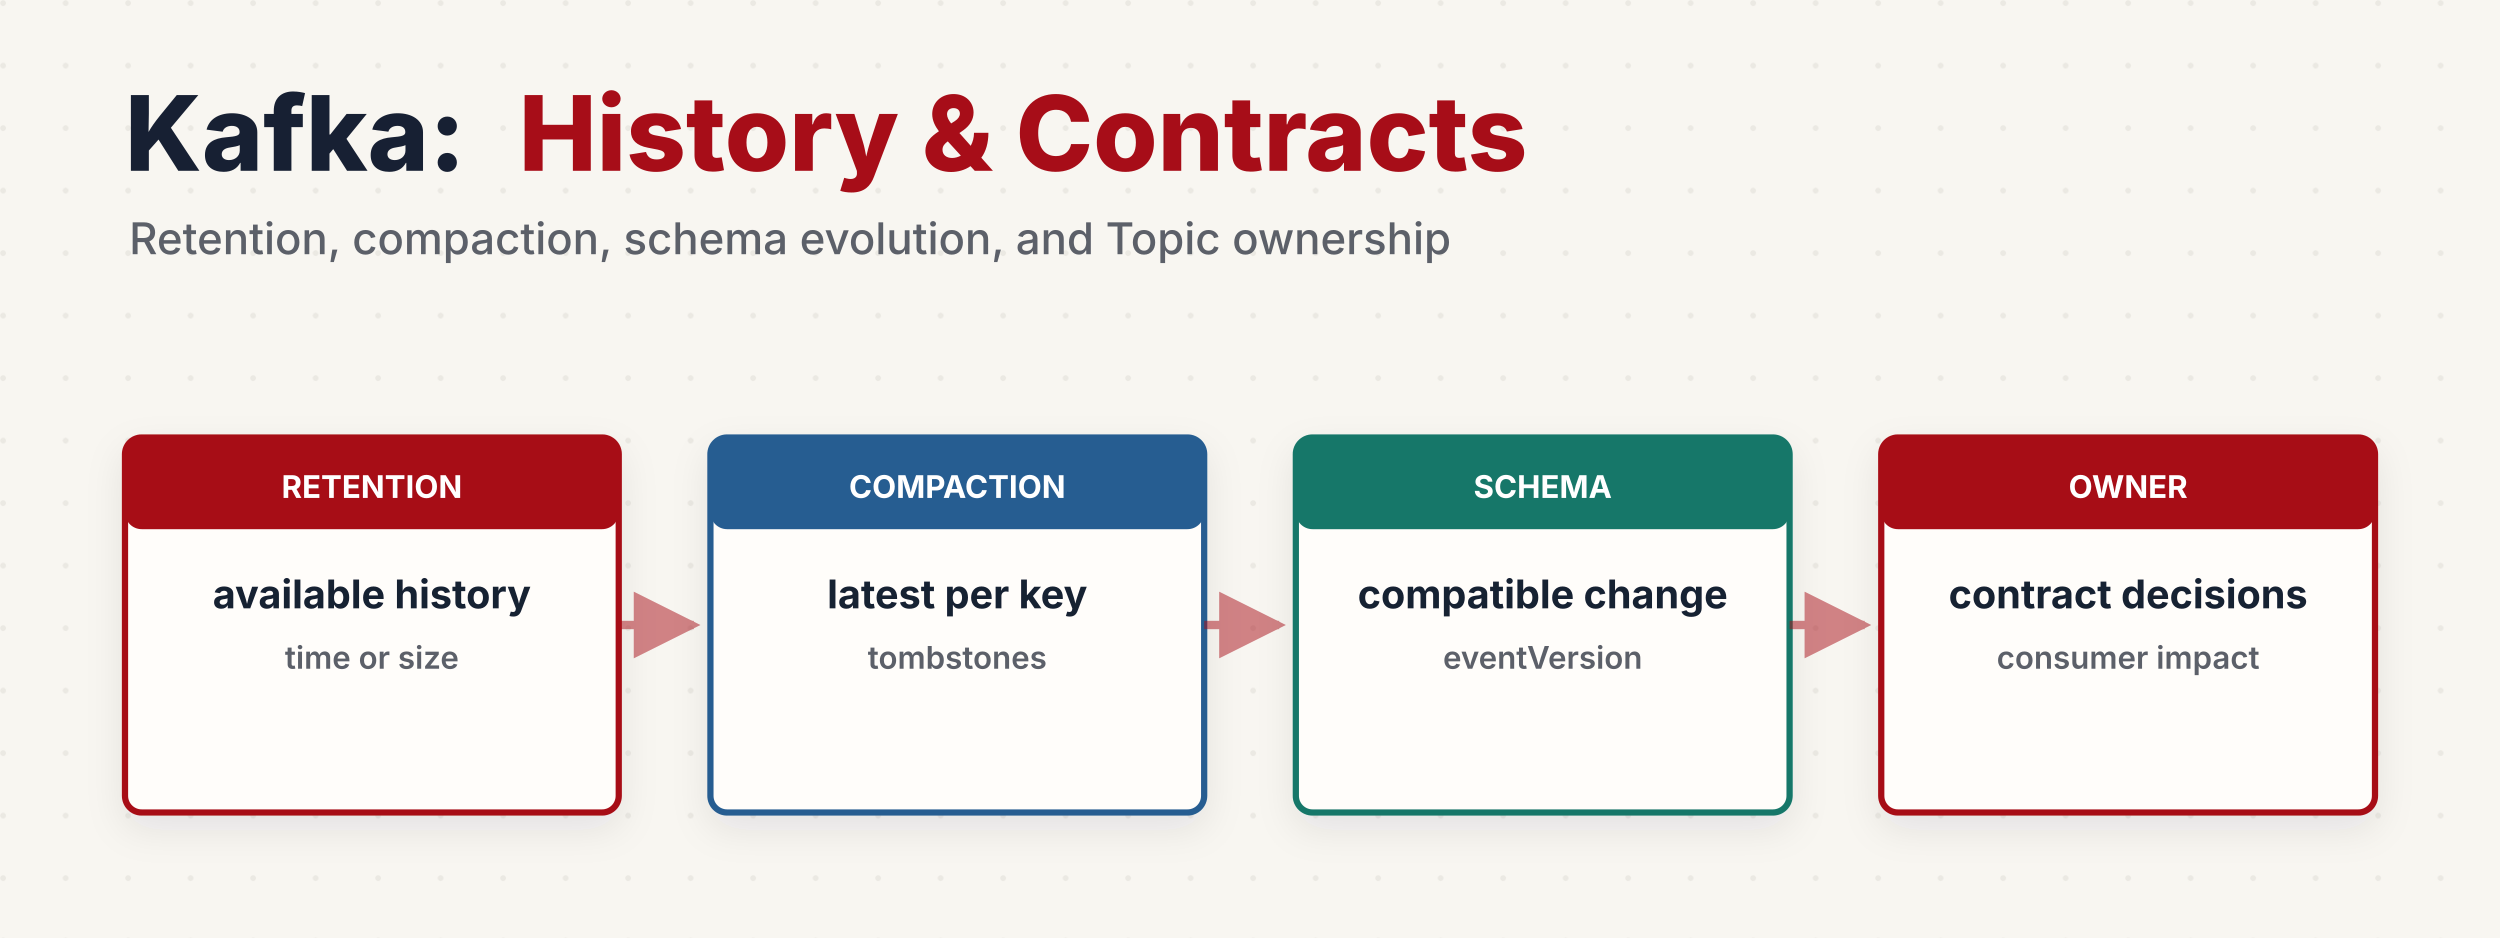
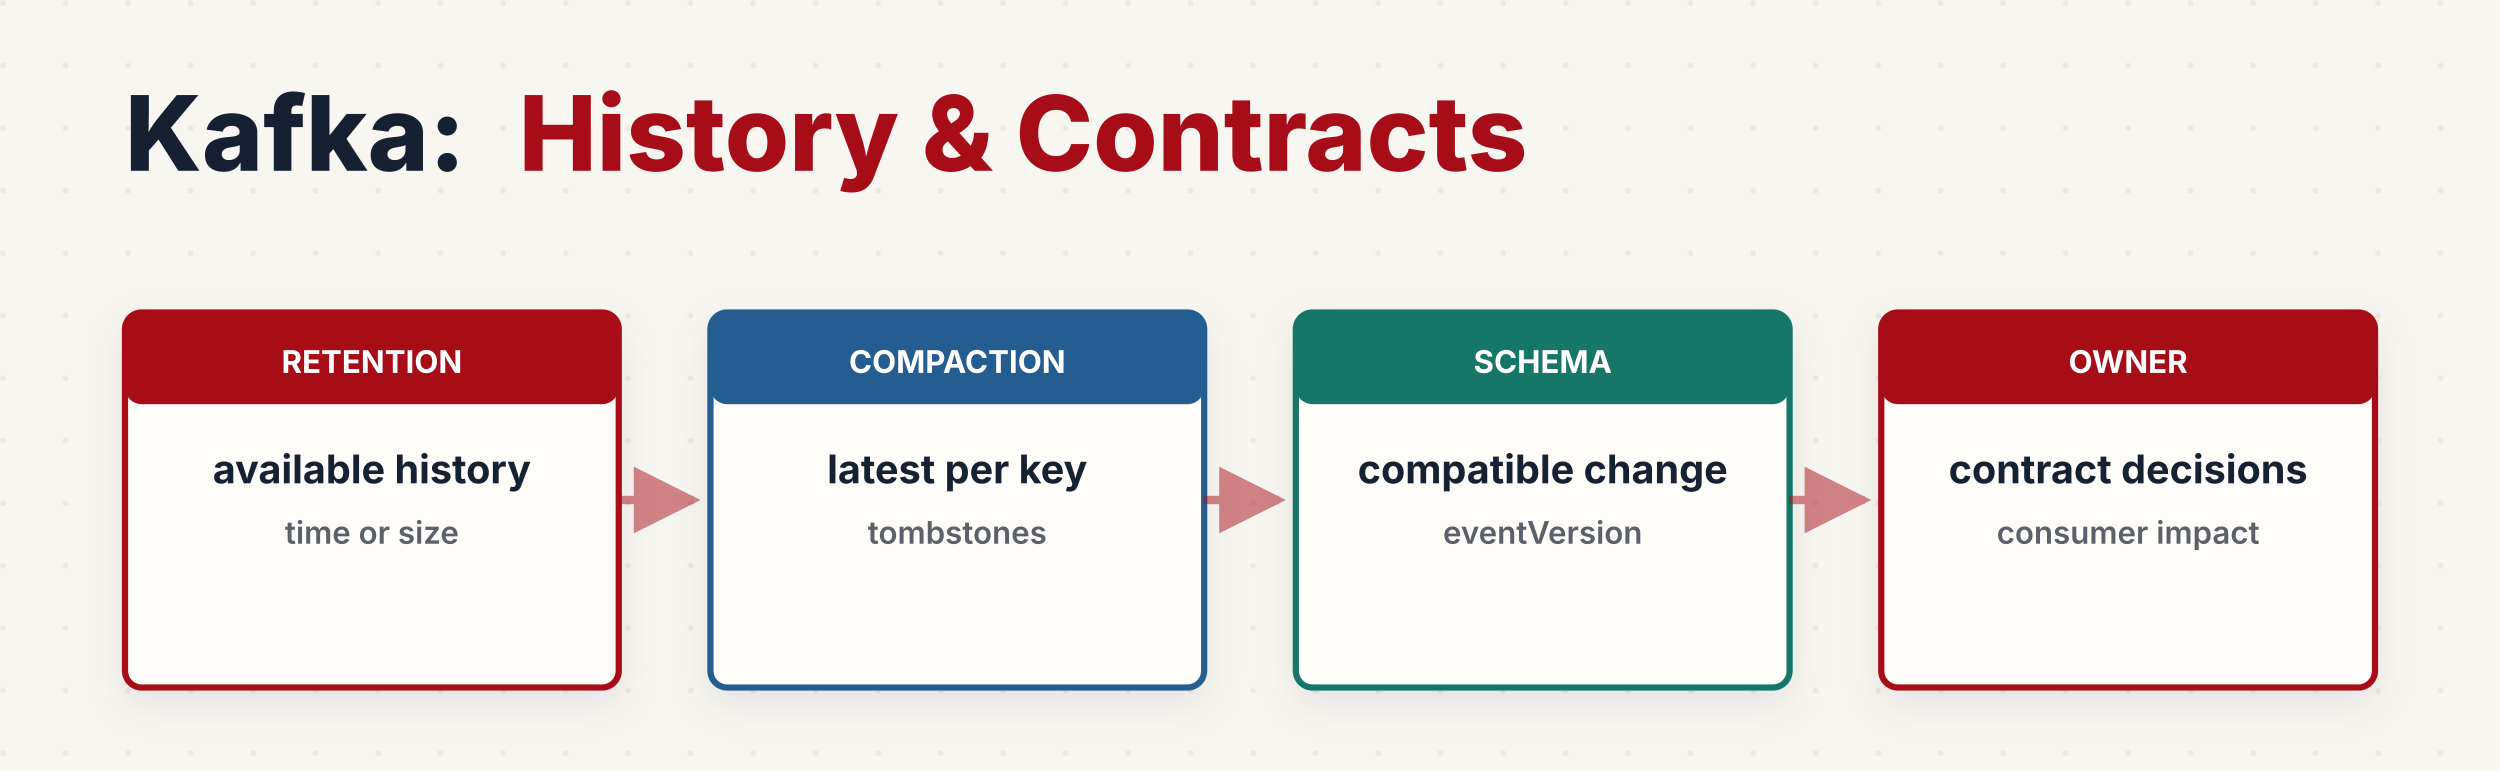
- <svg xmlns="http://www.w3.org/2000/svg" width="960" height="360" viewBox="0 0 1200 450" role="img" aria-labelledby="title desc">
+ <svg xmlns="http://www.w3.org/2000/svg" width="960" height="296" viewBox="0 0 1200 370" role="img" aria-labelledby="title desc">
  <defs>
    <pattern id="grid" width="30" height="30" patternUnits="userSpaceOnUse">
      <circle cx="1.5" cy="1.5" r="1.4" fill="#d9d6cf" opacity=".42" />
    </pattern>
    <filter id="shadow" x="-20%" y="-20%" width="140%" height="140%">
      <feDropShadow dx="0" dy="7" stdDeviation="9" flood-color="#172033" flood-opacity=".08" />
    </filter>
    <marker id="arrow" viewBox="0 0 10 10" refX="9" refY="5" markerWidth="8" markerHeight="8" orient="auto">
      <path d="M0 0 10 5 0 10Z" fill="#a70d18" />
    </marker>
    <marker id="arrowBlue" viewBox="0 0 10 10" refX="9" refY="5" markerWidth="8" markerHeight="8" orient="auto">
      <path d="M0 0 10 5 0 10Z" fill="#275d91" />
    </marker>
    <marker id="arrowGreen" viewBox="0 0 10 10" refX="9" refY="5" markerWidth="8" markerHeight="8" orient="auto">
      <path d="M0 0 10 5 0 10Z" fill="#187769" />
    </marker>
  </defs>
  <rect width="1200" height="800" fill="#f8f6f1" />
  <rect width="1200" height="800" fill="url(#grid)" />
  <g font-family="Inter,ui-sans-serif,system-ui,-apple-system,'Segoe UI',sans-serif">
    <text x="60" y="82" text-anchor="start" fill="#172033" font-size="50" font-weight="760">Kafka: </text>
    <text x="249" y="82" text-anchor="start" fill="#a70d18" font-size="50" font-weight="760">History &amp; Contracts</text>
-     <text x="62" y="122" text-anchor="start" fill="#5c6069" font-size="21" font-weight="500">Retention, compaction, schema evolution, and Topic ownership</text>
-     <g filter="url(#shadow)">
-       <rect x="60" y="210" width="237" height="180" rx="8" fill="#fffdfa" stroke="#a70d18" stroke-width="3" />
-       <rect x="60" y="210" width="237" height="44" rx="8" fill="#a70d18" />
-       <text x="178.5" y="239" text-anchor="middle" fill="#fff" font-size="15" font-weight="750">RETENTION</text>
-       <text x="178.5" y="292" text-anchor="middle" fill="#172033" font-size="19" font-weight="720">available history</text>
-       <text x="178.5" y="321" text-anchor="middle" fill="#5c6069" font-size="15" font-weight="600">time or size</text>
-     </g>
-     <line x1="297" y1="300" x2="333" y2="300" stroke="#a70d18" stroke-width="4" opacity="0.5" marker-end="url(#arrow)" />
-     <g filter="url(#shadow)">
-       <rect x="341" y="210" width="237" height="180" rx="8" fill="#fffdfa" stroke="#275d91" stroke-width="3" />
-       <rect x="341" y="210" width="237" height="44" rx="8" fill="#275d91" />
-       <text x="459.5" y="239" text-anchor="middle" fill="#fff" font-size="15" font-weight="750">COMPACTION</text>
-       <text x="459.5" y="292" text-anchor="middle" fill="#172033" font-size="19" font-weight="720">latest per key</text>
-       <text x="459.5" y="321" text-anchor="middle" fill="#5c6069" font-size="15" font-weight="600">tombstones</text>
-     </g>
-     <line x1="578" y1="300" x2="614" y2="300" stroke="#a70d18" stroke-width="4" opacity="0.5" marker-end="url(#arrow)" />
-     <g filter="url(#shadow)">
-       <rect x="622" y="210" width="237" height="180" rx="8" fill="#fffdfa" stroke="#187769" stroke-width="3" />
-       <rect x="622" y="210" width="237" height="44" rx="8" fill="#187769" />
-       <text x="740.5" y="239" text-anchor="middle" fill="#fff" font-size="15" font-weight="750">SCHEMA</text>
-       <text x="740.5" y="292" text-anchor="middle" fill="#172033" font-size="19" font-weight="720">compatible change</text>
-       <text x="740.5" y="321" text-anchor="middle" fill="#5c6069" font-size="15" font-weight="600">eventVersion</text>
-     </g>
-     <line x1="859" y1="300" x2="895" y2="300" stroke="#a70d18" stroke-width="4" opacity="0.5" marker-end="url(#arrow)" />
-     <g filter="url(#shadow)">
-       <rect x="903" y="210" width="237" height="180" rx="8" fill="#fffdfa" stroke="#a70d18" stroke-width="3" />
-       <rect x="903" y="210" width="237" height="44" rx="8" fill="#a70d18" />
-       <text x="1021.5" y="239" text-anchor="middle" fill="#fff" font-size="15" font-weight="750">OWNER</text>
-       <text x="1021.5" y="292" text-anchor="middle" fill="#172033" font-size="19" font-weight="720">contract decisions</text>
-       <text x="1021.5" y="321" text-anchor="middle" fill="#5c6069" font-size="15" font-weight="600">consumer impact</text>
+     <g transform="translate(0 -60)">
+       <g filter="url(#shadow)">
+         <rect x="60" y="210" width="237" height="180" rx="8" fill="#fffdfa" stroke="#a70d18" stroke-width="3" />
+         <rect x="60" y="210" width="237" height="44" rx="8" fill="#a70d18" />
+         <text x="178.5" y="239" text-anchor="middle" fill="#fff" font-size="15" font-weight="750">RETENTION</text>
+         <text x="178.5" y="292" text-anchor="middle" fill="#172033" font-size="19" font-weight="720">available history</text>
+         <text x="178.5" y="321" text-anchor="middle" fill="#5c6069" font-size="15" font-weight="600">time or size</text>
+       </g>
+       <line x1="297" y1="300" x2="333" y2="300" stroke="#a70d18" stroke-width="4" opacity="0.5" marker-end="url(#arrow)" />
+       <g filter="url(#shadow)">
+         <rect x="341" y="210" width="237" height="180" rx="8" fill="#fffdfa" stroke="#275d91" stroke-width="3" />
+         <rect x="341" y="210" width="237" height="44" rx="8" fill="#275d91" />
+         <text x="459.5" y="239" text-anchor="middle" fill="#fff" font-size="15" font-weight="750">COMPACTION</text>
+         <text x="459.5" y="292" text-anchor="middle" fill="#172033" font-size="19" font-weight="720">latest per key</text>
+         <text x="459.5" y="321" text-anchor="middle" fill="#5c6069" font-size="15" font-weight="600">tombstones</text>
+       </g>
+       <line x1="578" y1="300" x2="614" y2="300" stroke="#a70d18" stroke-width="4" opacity="0.5" marker-end="url(#arrow)" />
+       <g filter="url(#shadow)">
+         <rect x="622" y="210" width="237" height="180" rx="8" fill="#fffdfa" stroke="#187769" stroke-width="3" />
+         <rect x="622" y="210" width="237" height="44" rx="8" fill="#187769" />
+         <text x="740.5" y="239" text-anchor="middle" fill="#fff" font-size="15" font-weight="750">SCHEMA</text>
+         <text x="740.5" y="292" text-anchor="middle" fill="#172033" font-size="19" font-weight="720">compatible change</text>
+         <text x="740.5" y="321" text-anchor="middle" fill="#5c6069" font-size="15" font-weight="600">eventVersion</text>
+       </g>
+       <line x1="859" y1="300" x2="895" y2="300" stroke="#a70d18" stroke-width="4" opacity="0.5" marker-end="url(#arrow)" />
+       <g filter="url(#shadow)">
+         <rect x="903" y="210" width="237" height="180" rx="8" fill="#fffdfa" stroke="#a70d18" stroke-width="3" />
+         <rect x="903" y="210" width="237" height="44" rx="8" fill="#a70d18" />
+         <text x="1021.5" y="239" text-anchor="middle" fill="#fff" font-size="15" font-weight="750">OWNER</text>
+         <text x="1021.5" y="292" text-anchor="middle" fill="#172033" font-size="19" font-weight="720">contract decisions</text>
+         <text x="1021.5" y="321" text-anchor="middle" fill="#5c6069" font-size="15" font-weight="600">consumer impact</text>
+       </g>
    </g>
  </g>
</svg>
